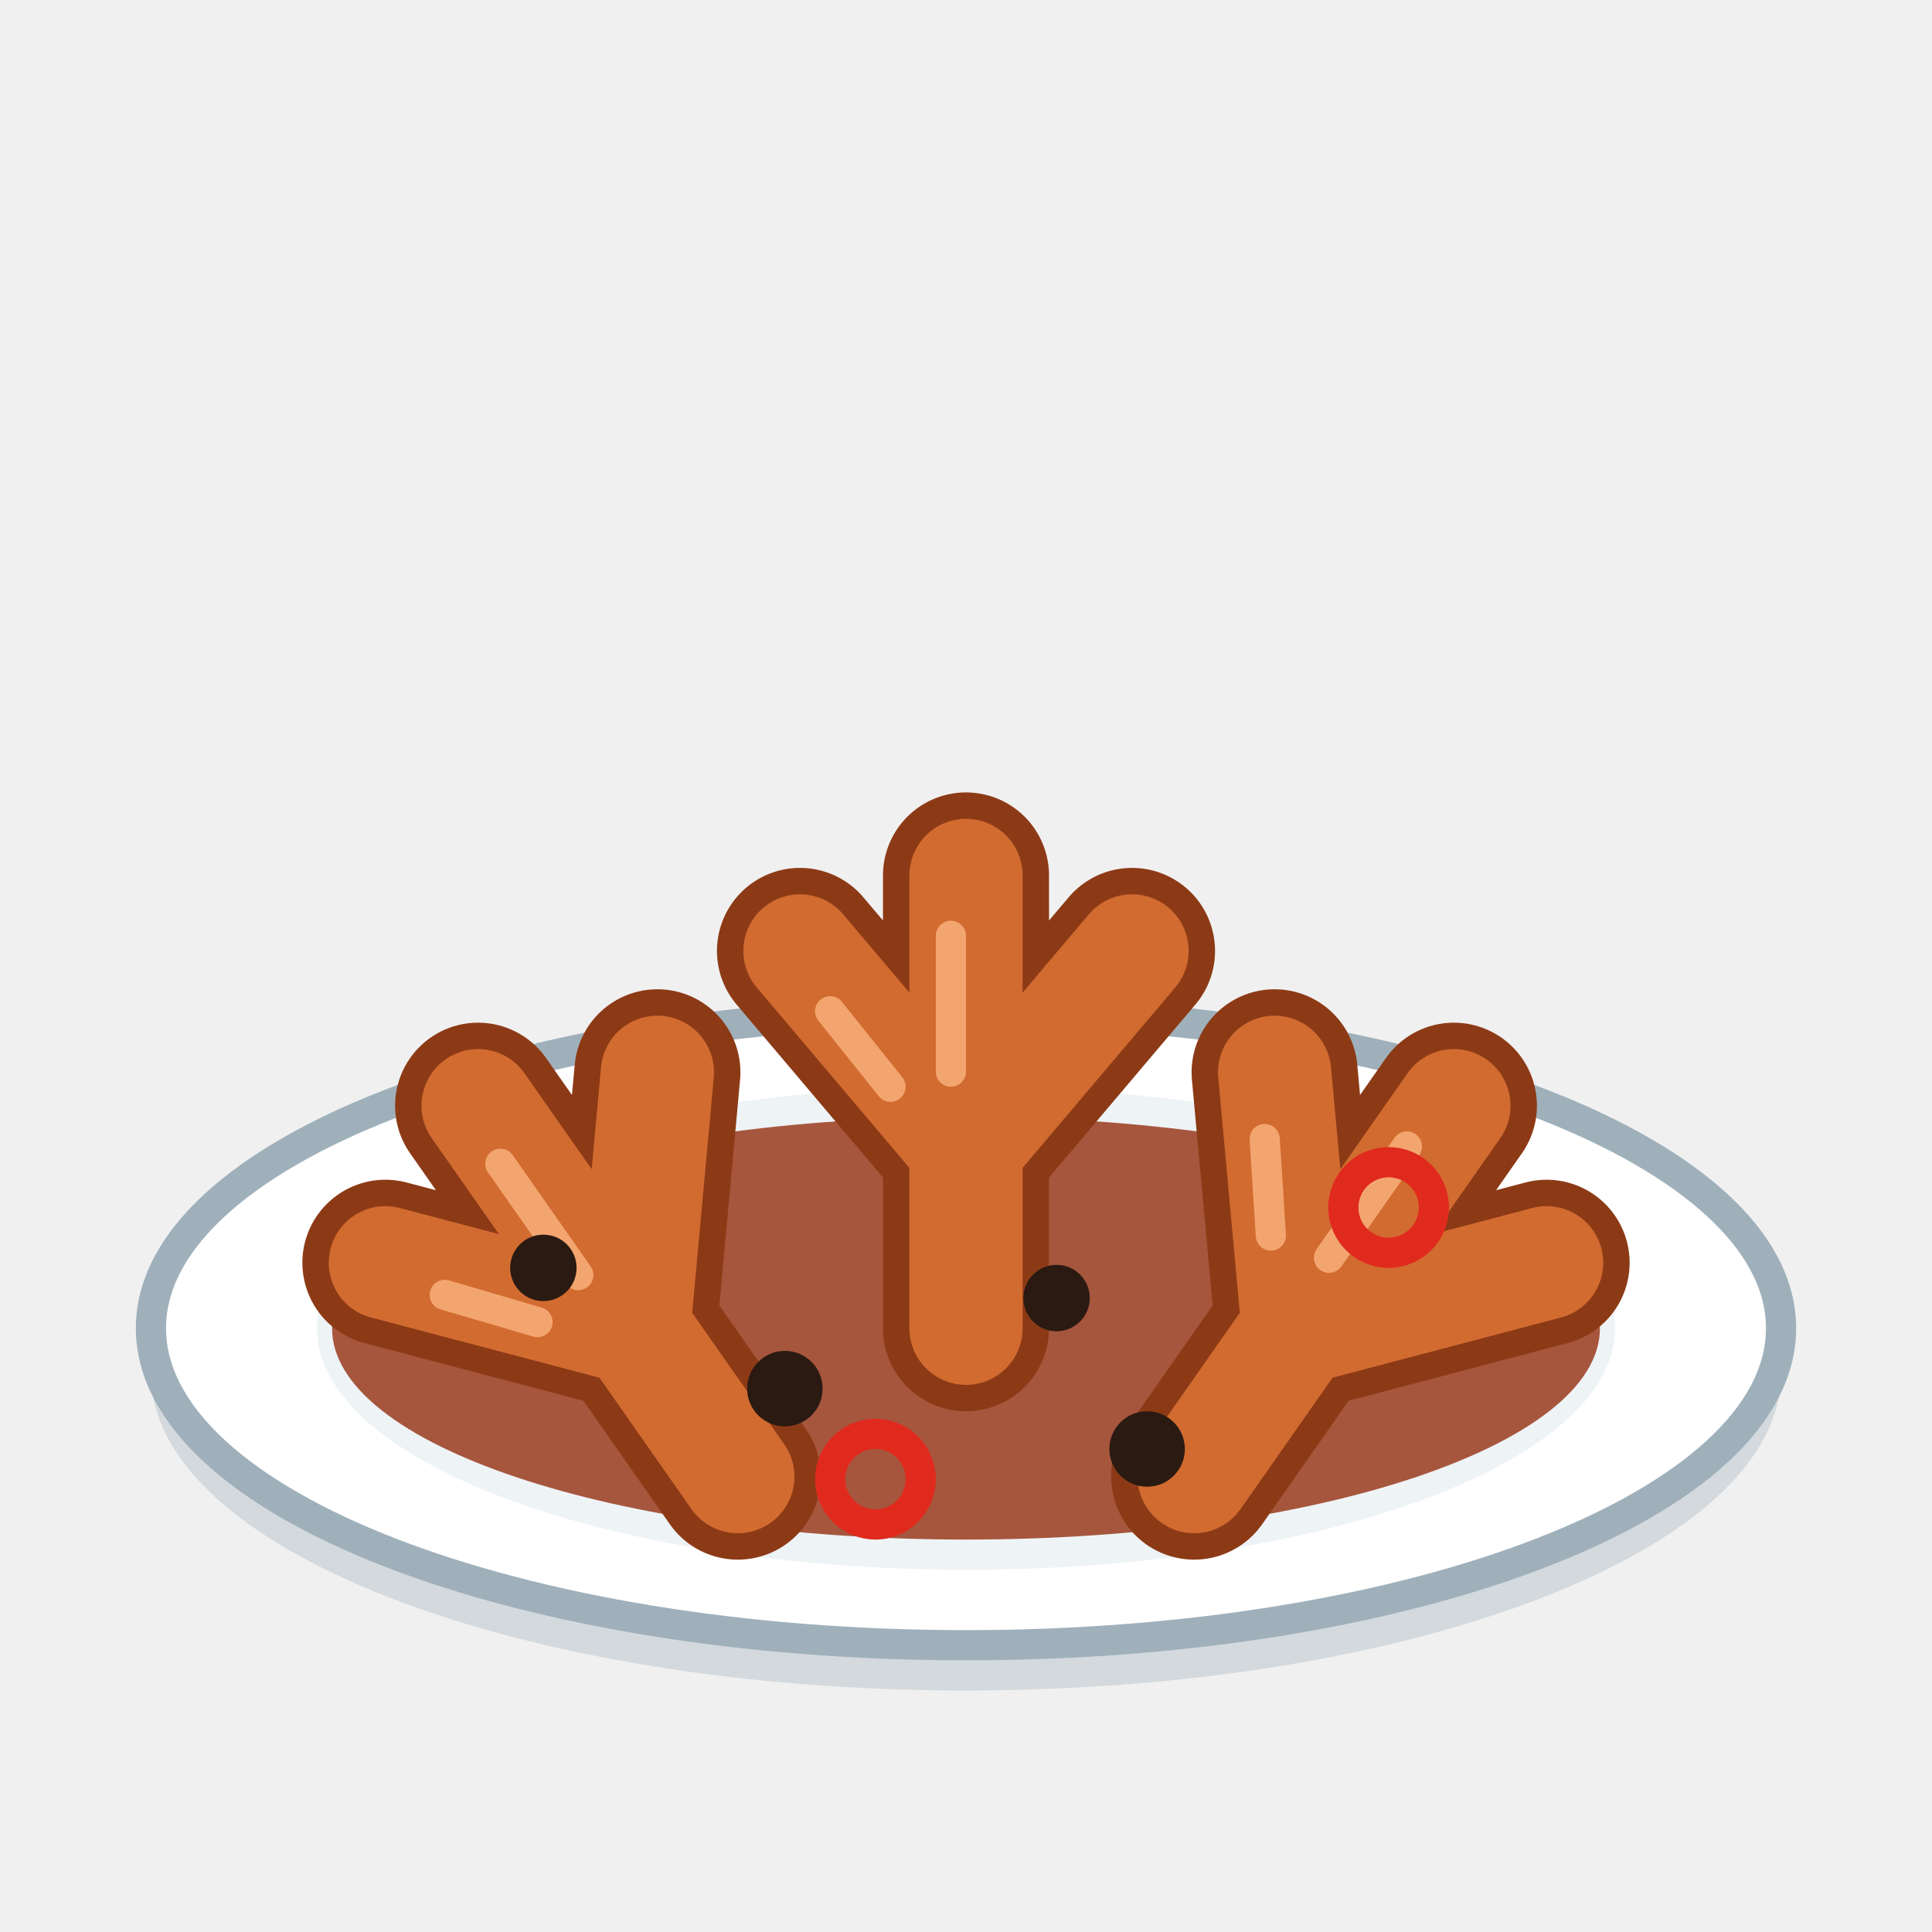
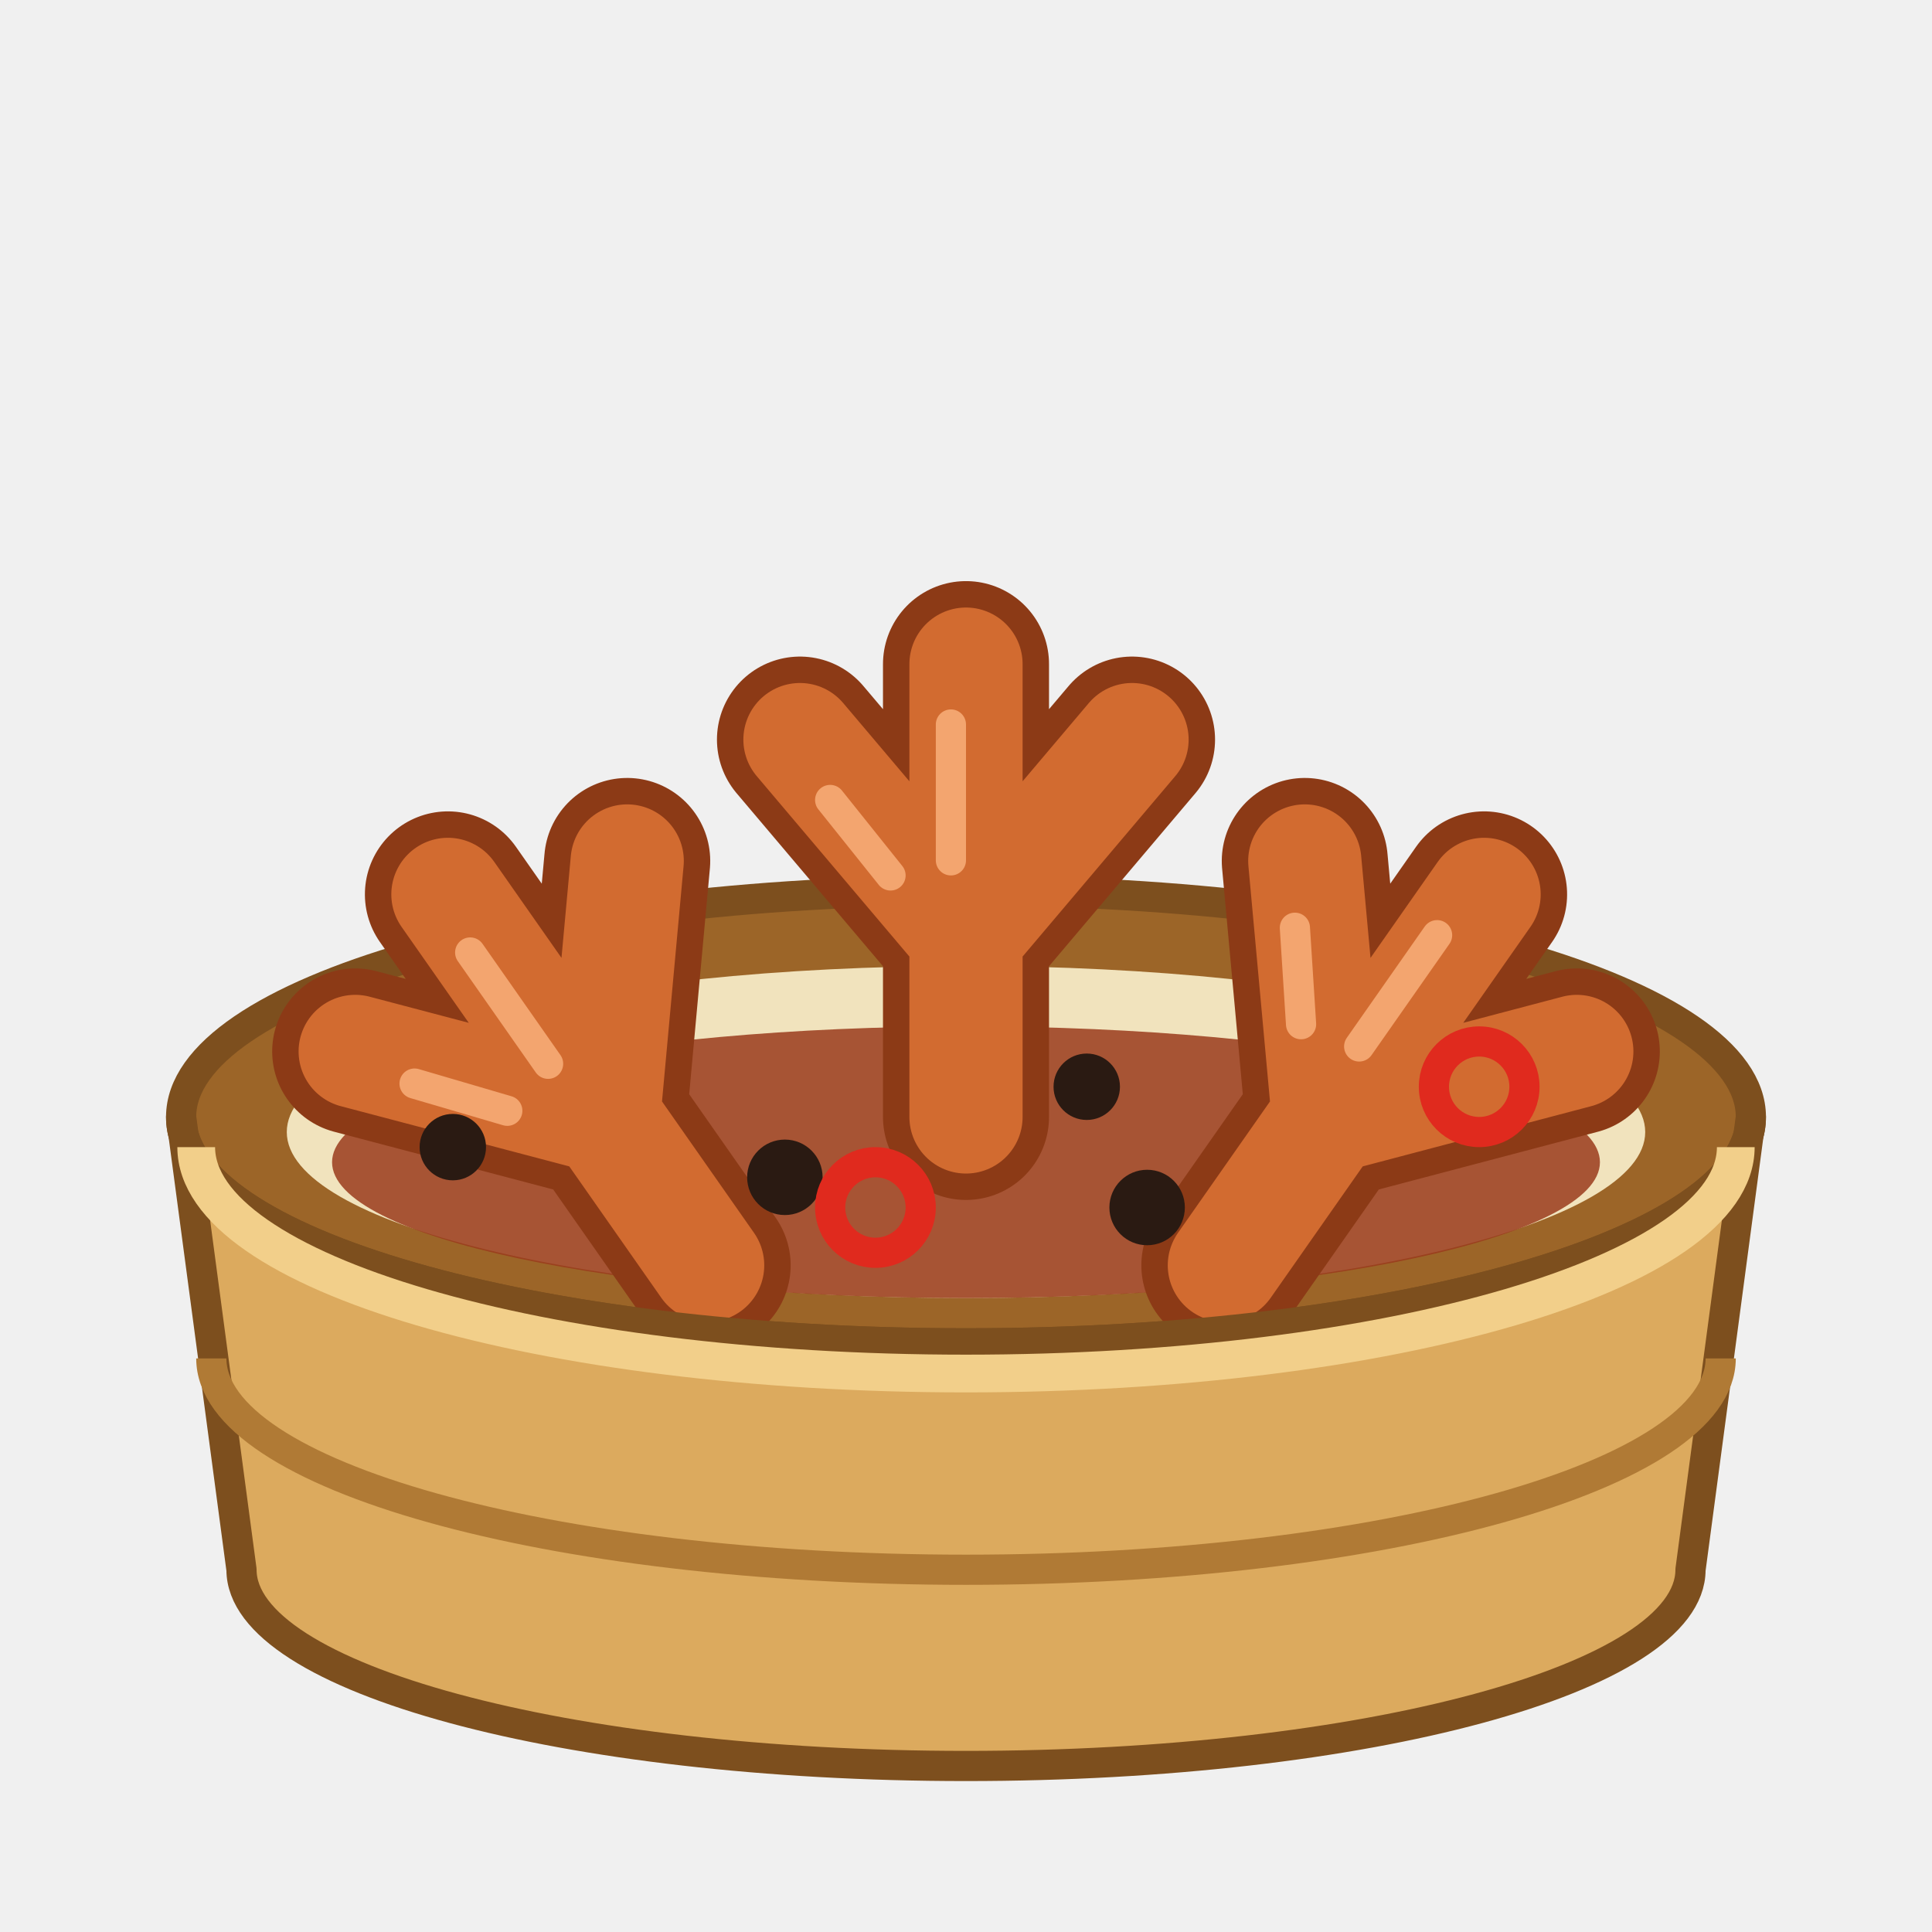
<svg xmlns="http://www.w3.org/2000/svg" viewBox="0 0 128 128" width="128" height="128" role="img">
  <defs>
    <g id="f">
      <path d="M0 12 L0 0 M0 0 L-11 -13 M0 0 L0 -18 M0 0 L11 -13" stroke="#8c3a16" stroke-width="11" stroke-linecap="round" stroke-linejoin="round" fill="none" />
      <path d="M0 12 L0 0 M0 0 L-11 -13 M0 0 L0 -18 M0 0 L11 -13" stroke="#d26b30" stroke-width="7.5" stroke-linecap="round" stroke-linejoin="round" fill="none" />
      <path d="M-1 -5 L-1 -14 M-5 -4 l-4 -5" stroke="#f3a56f" stroke-width="2" stroke-linecap="round" />
    </g>
  </defs>
-   <g data-dish="plate">
-     <ellipse cx="64" cy="91" rx="54" ry="21" fill="#9fb0bb" opacity=".35" />
-     <ellipse cx="64" cy="88" rx="54" ry="21" fill="#ffffff" stroke="#9fb0bb" stroke-width="2" />
-     <ellipse cx="64" cy="88" rx="43" ry="16" fill="#eef3f6" />
-     <ellipse cx="64" cy="88" rx="42" ry="14" fill="#9a3b1c" opacity=".85" />
-     <use href="#f" transform="translate(64 76)" />
-     <use href="#f" transform="translate(42 88) rotate(-35)" />
-     <use href="#f" transform="translate(86 88) rotate(35)" />
+   <g data-dish="steamer">
+     <ellipse cx="64" cy="74" rx="52" ry="15" fill="#9c6528" stroke="#7d4f1e" stroke-width="2" />
+     <ellipse cx="64" cy="75" rx="45" ry="11" fill="#f1e3bd" />
+     <ellipse cx="64" cy="77" rx="42" ry="9" fill="#9a3b1c" opacity=".85" />
+     <use href="#f" transform="translate(64 62)" />
+     <use href="#f" transform="translate(40 74) rotate(-35)" />
+     <use href="#f" transform="translate(88 74) rotate(35)" />
    <g fill="#2a1a12">
-       <circle cx="52" cy="92" r="2.5" />
-       <circle cx="76" cy="96" r="2.5" />
-       <circle cx="70" cy="86" r="2.2" />
-       <circle cx="36" cy="84" r="2.2" />
+       <circle cx="52" cy="78" r="2.5" />
+       <circle cx="76" cy="80" r="2.5" />
+       <circle cx="72" cy="72" r="2.2" />
+       <circle cx="30" cy="76" r="2.2" />
    </g>
    <g fill="none" stroke="#e02a1e" stroke-width="2">
-       <circle cx="58" cy="98" r="3" />
-       <circle cx="92" cy="80" r="3" />
+       <circle cx="58" cy="80" r="3" />
+       <circle cx="98" cy="72" r="3" />
    </g>
+     <path d="M12 74 A52 15 0 0 0 116 74 L112 104 A48 13 0 0 1 16 104 Z" fill="#dcaa5e" stroke="#7d4f1e" stroke-width="2" stroke-linejoin="round" />
+     <path d="M14 90 A50 14 0 0 0 114 90" fill="none" stroke="#b07a35" stroke-width="2" />
+     <path d="M13 76 A51 15 0 0 0 115 76" fill="none" stroke="#f2cf8a" stroke-width="2.5" />
  </g>
</svg>
